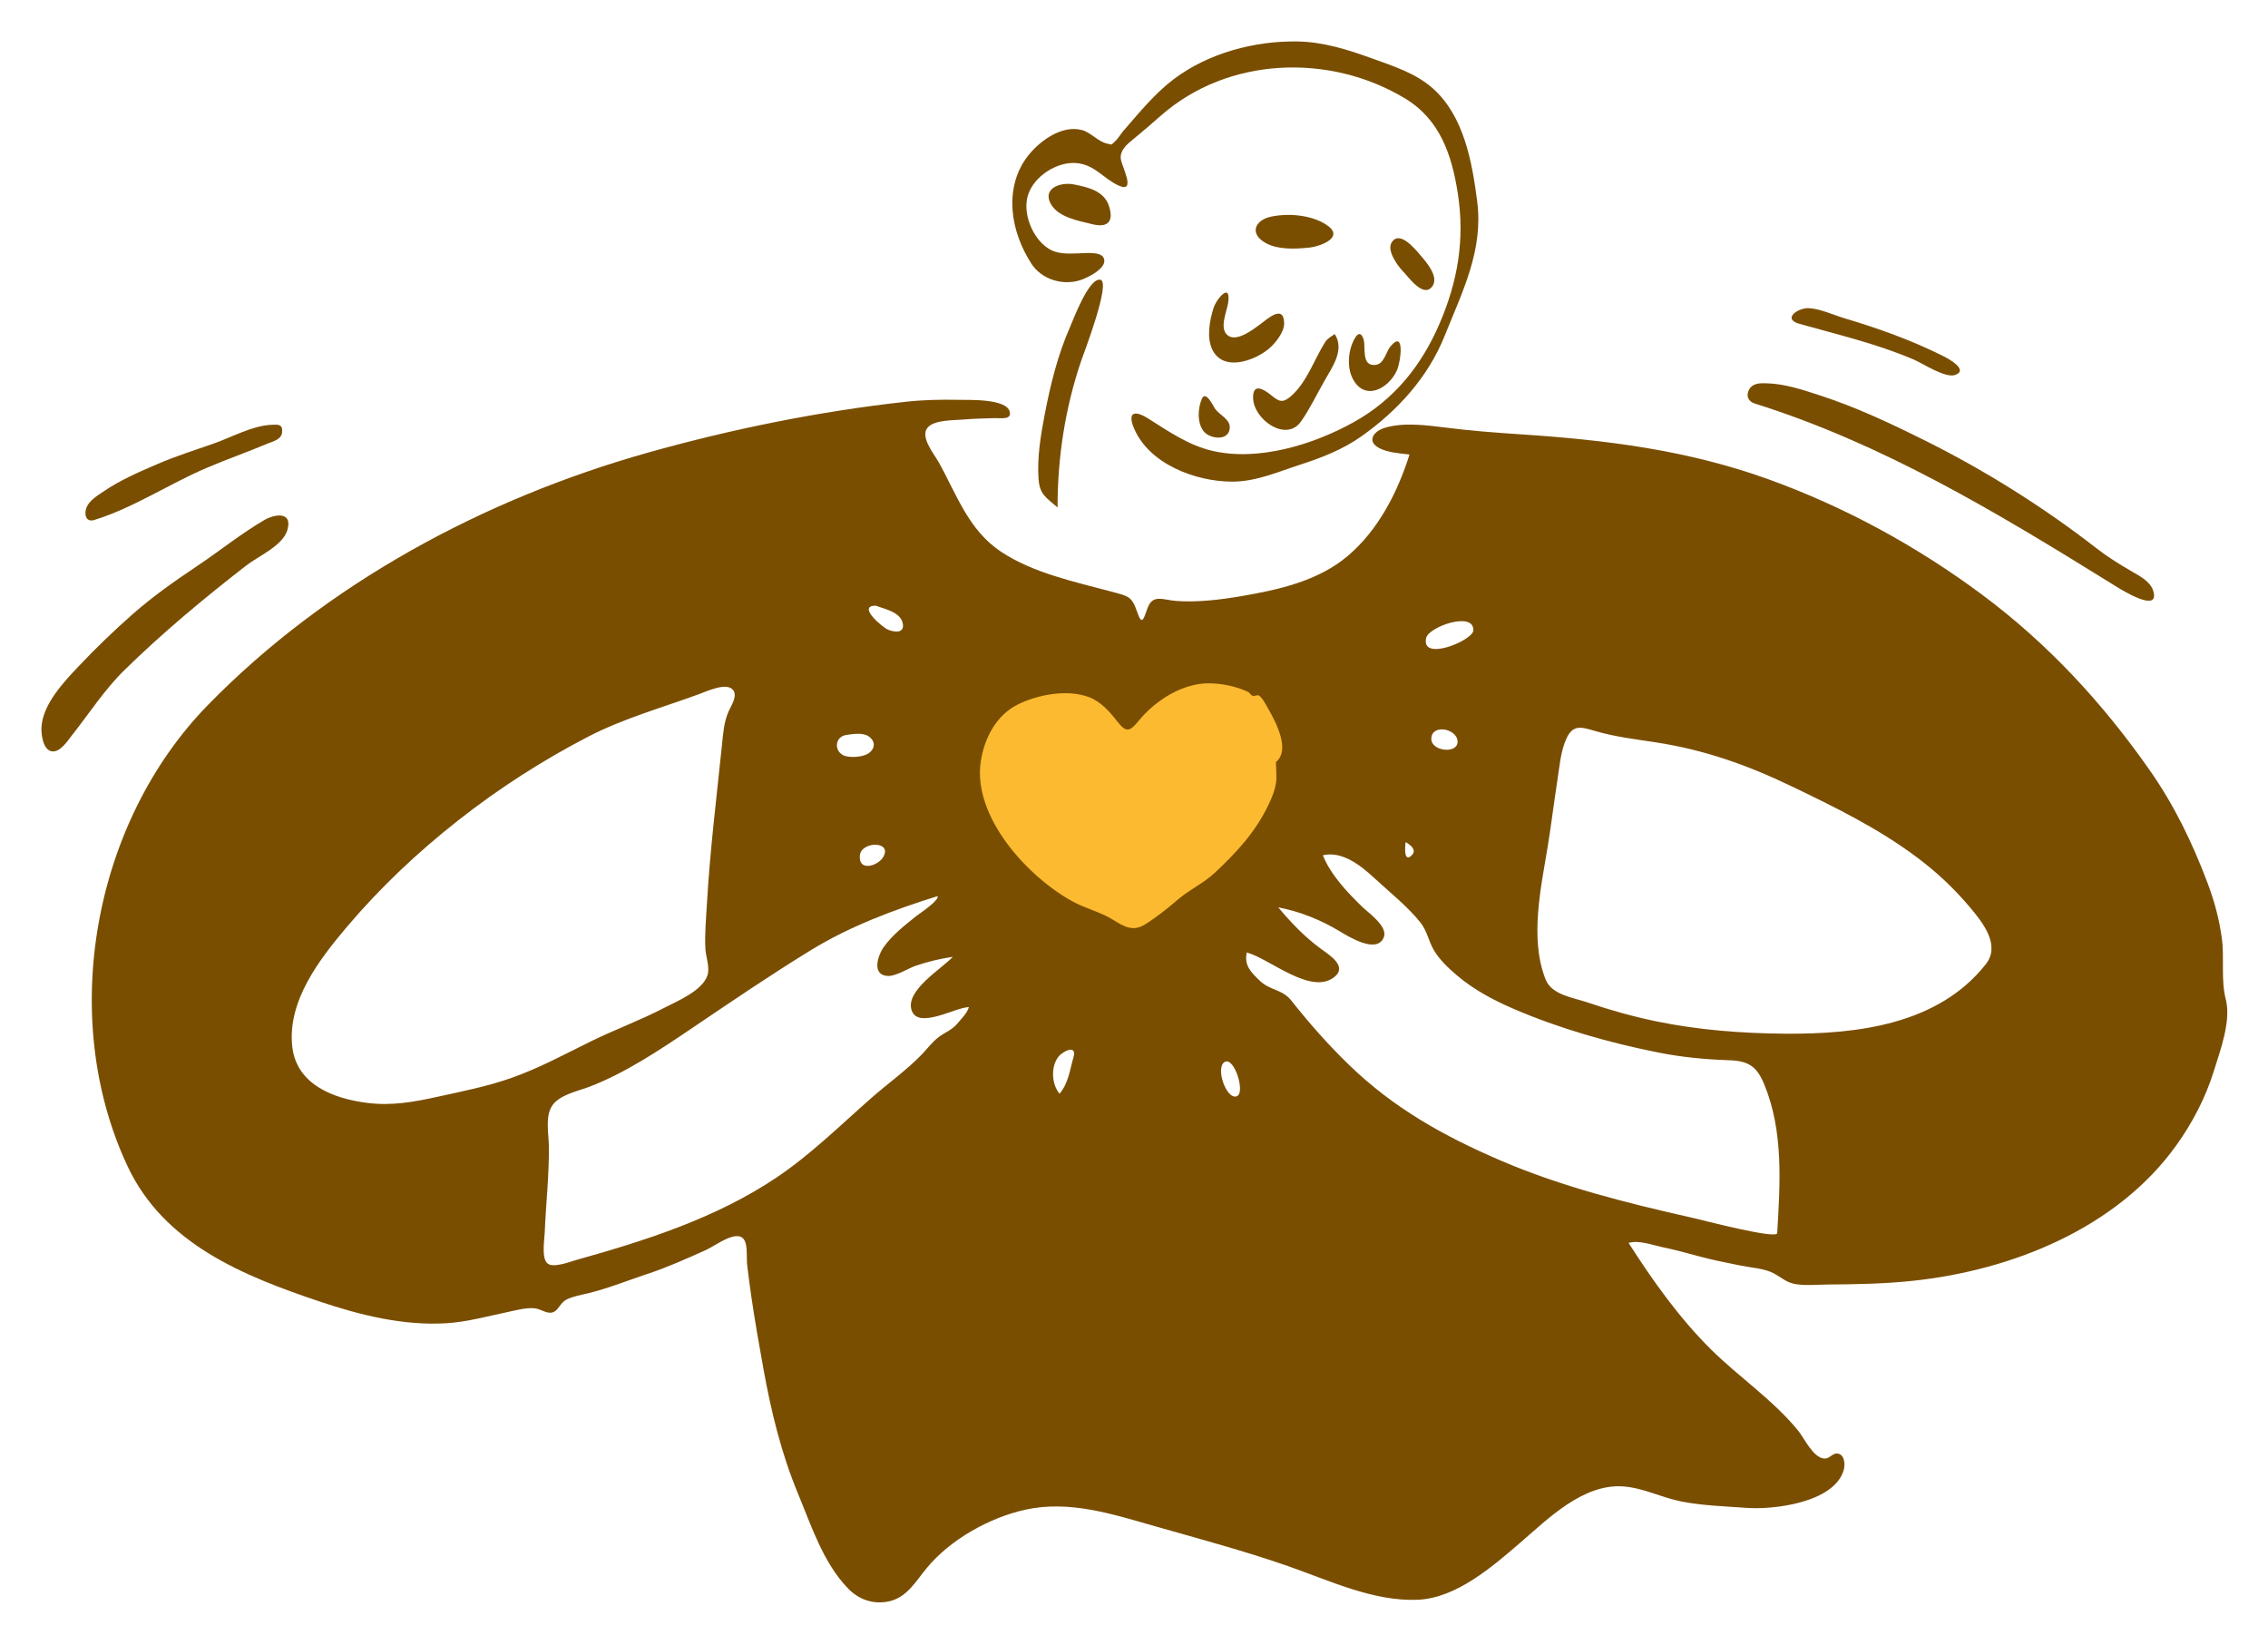
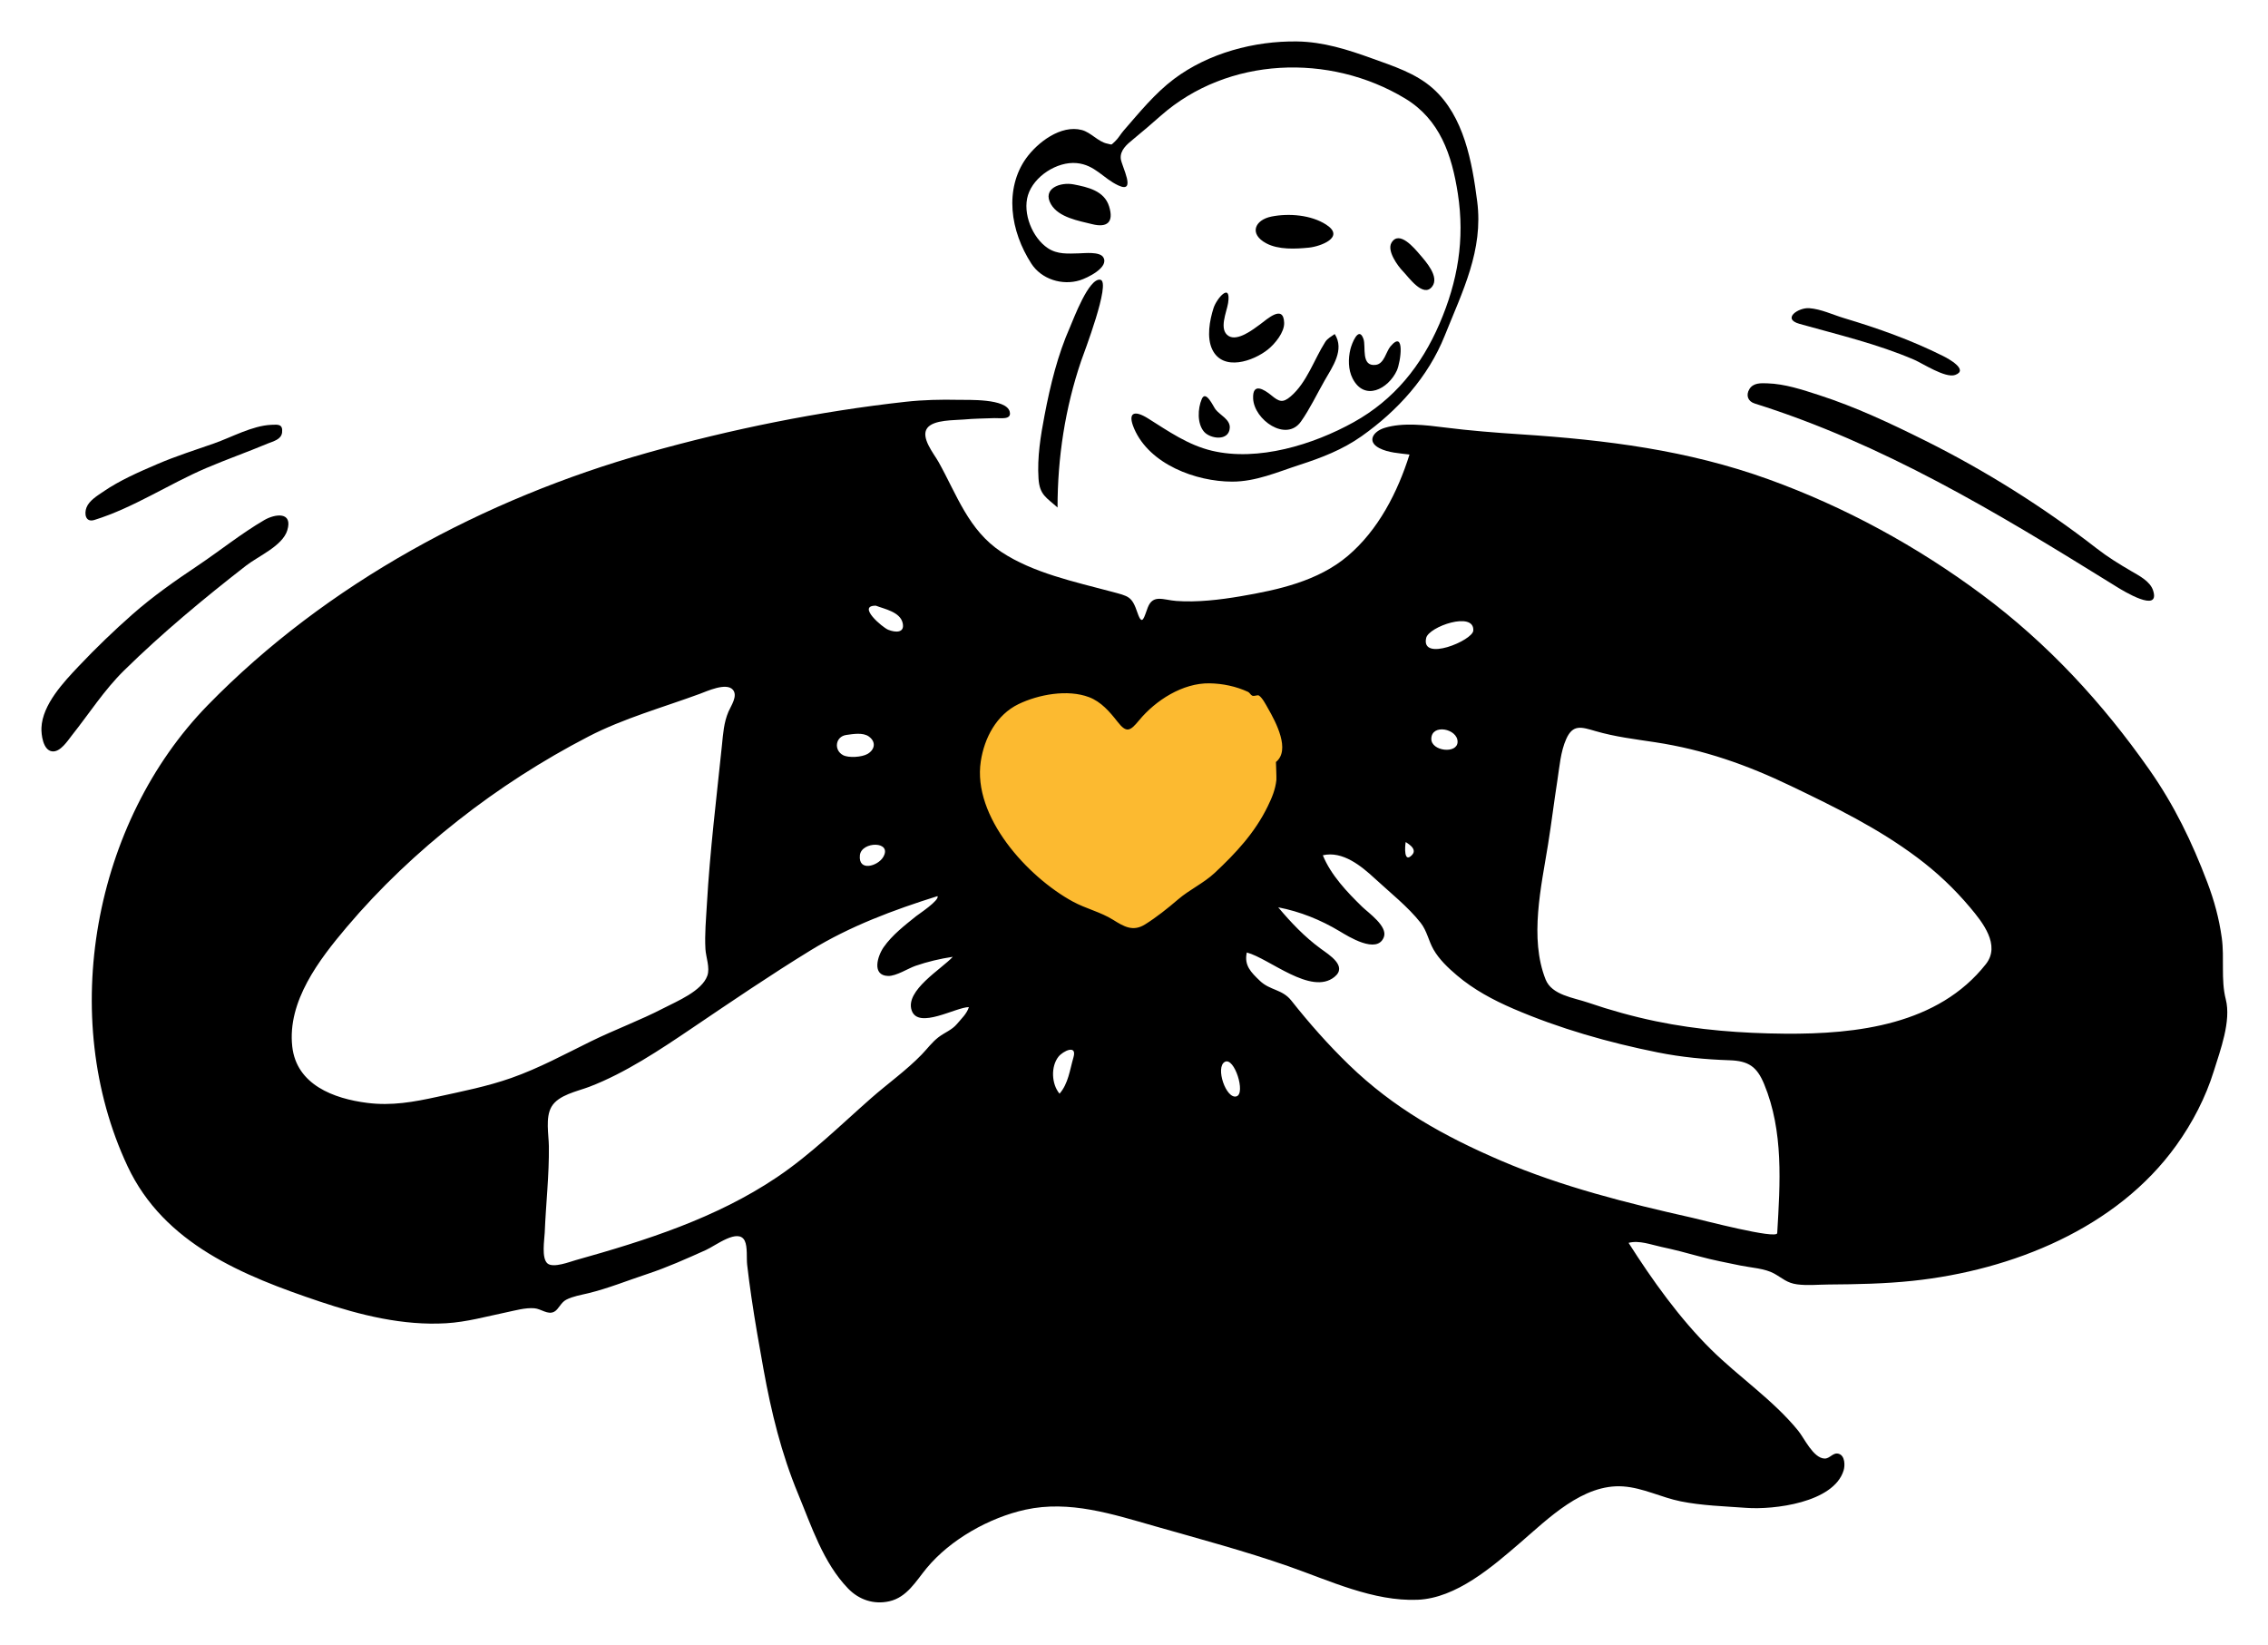
- <svg xmlns="http://www.w3.org/2000/svg" viewBox="74 66 876 635" color="#7a4e00" class="lumen-doodle" aria-hidden="true">
+ <svg xmlns="http://www.w3.org/2000/svg" viewBox="74 66 876 635" class="lumen-doodle" aria-hidden="true" focusable="false">
  <g stroke="none" stroke-width="1" fill="none" fill-rule="evenodd">
-     <path d="M448.995,335.473 C439.895,342.07 441.343,355.051 444.083,364.482 C448.117,378.369 456.152,391.224 465.318,402.305 C481.579,421.963 509.184,444.036 534.63,426.778 C557.29,411.408 571.584,380.395 576.518,354.272 C578.043,346.199 580.074,334.17 572.909,328.101 C562.317,319.13 543.632,320.762 530.845,321.917 C522.424,322.677 514.299,325.258 505.977,324.047 C486.642,321.229 465.123,323.781 448.995,335.473" class="lumen-doodle__fill" fill="#fcba30" />
-     <g transform="translate(89.99984, 82)" fill="currentColor">
+     <path d="M448.995,335.473 C439.895,342.07 441.343,355.051 444.083,364.482 C448.117,378.369 456.152,391.224 465.318,402.305 C481.579,421.963 509.184,444.036 534.63,426.778 C557.29,411.408 571.584,380.395 576.518,354.272 C578.043,346.199 580.074,334.17 572.909,328.101 C562.317,319.13 543.632,320.762 530.845,321.917 C522.424,322.677 514.299,325.258 505.977,324.047 C486.642,321.229 465.123,323.781 448.995,335.473" class="lumen-doodle__accent" fill="#FCBA30" />
+     <g transform="translate(89.99984, 82)" class="lumen-doodle__ink" fill="#000000">
      <path d="M751.023,356.343 C732.588,379.728 701.246,383.423 673.41,383.194 C656.694,383.055 639.947,381.797 623.559,378.391 C614.725,376.554 605.949,374.121 597.413,371.198 C591.774,369.267 583.38,368.302 580.981,362.26 C574.651,346.32 579.309,326.329 581.915,310.149 C583.241,301.919 584.236,293.64 585.525,285.404 C586.35,280.134 586.745,274.304 588.954,269.374 C591.54,263.599 594.806,264.752 600.275,266.347 C607.81,268.547 615.546,269.461 623.293,270.644 C642.2,273.531 658.695,279.353 675.877,287.605 C692.868,295.763 709.348,303.817 724.503,315.161 C732.181,320.911 738.798,327.151 744.961,334.478 C749.723,340.138 756.83,348.976 751.023,356.343 M670.439,460.212 C670.291,462.73 641.398,455.128 637.597,454.275 C612.65,448.68 587.208,442.307 563.657,432.197 C541.674,422.761 522.305,411.965 505.006,395.2 C496.943,387.385 489.691,379.156 482.751,370.392 C479.272,365.999 474.52,366.509 470.642,362.793 C467.153,359.448 464.477,356.836 465.567,351.836 C474.286,354.133 490.384,368.573 499.421,361.281 C504.573,357.125 497.428,352.783 494.13,350.375 C487.929,345.846 482.627,340.259 477.699,334.395 C486.161,336.036 494.039,339.205 501.404,343.617 C504.676,345.577 515.891,352.684 518.502,345.909 C520.109,341.738 512.504,336.497 510.133,334.189 C504.311,328.524 498.025,321.91 494.934,314.293 C502.577,312.52 509.781,318.427 514.986,323.238 C520.763,328.58 527.845,334.186 532.69,340.341 C535.189,343.515 535.733,347.265 537.685,350.689 C539.882,354.541 543.396,357.843 546.754,360.693 C553.225,366.186 560.793,370.23 568.561,373.575 C586.312,381.217 605.339,386.626 624.26,390.42 C633.543,392.282 642.597,393.139 652.018,393.455 C659.34,393.701 662.58,395.891 665.376,402.637 C672.942,420.893 671.568,440.975 670.439,460.212 M453.157,321.112 C448.924,325.073 443.423,327.558 438.998,331.366 C435.103,334.717 430.612,338.292 426.266,341.002 C421.627,343.894 418.16,341.866 413.983,339.249 C409.079,336.179 403.442,334.934 398.391,332.187 C380.928,322.682 359.563,299.393 362.823,278.009 C364.205,268.946 368.891,260.028 377.4,255.916 C385.127,252.182 396.361,250.109 404.628,253.231 C409.291,254.992 412.628,258.879 415.616,262.701 C419.1,267.156 420.435,266.454 423.983,262.157 C430.332,254.47 440.802,247.726 451.153,247.888 C456.297,247.97 461.407,249.054 466.041,251.189 C466.669,251.479 467.019,252.355 467.649,252.652 C468.423,253.017 469.695,252.258 470.233,252.599 C471.59,253.458 472.944,256.141 473.726,257.503 C476.867,262.966 482.521,273.68 476.823,278.28 C476.819,278.282 477.077,284.504 476.998,285.213 C476.597,288.925 475.313,291.989 473.66,295.384 C468.696,305.581 461.367,313.432 453.157,321.112 M461.598,407.392 C457.588,408.638 453.268,396.07 457.115,394.064 C460.783,392.151 465.229,406.264 461.598,407.392 M398.61,392.365 C397.221,397.112 396.635,402.5 393.238,406.364 C390.128,402.674 389.822,395.865 392.838,392.071 C394.559,389.907 400.129,387.177 398.61,392.365 M526.946,309.184 C526.923,309.304 531.771,311.623 529.406,314.158 C526.174,317.621 526.619,310.881 526.946,309.184 M546.981,270.492 C546.925,275.292 536.763,274.133 536.835,269.305 C536.924,263.363 547.04,265.403 546.981,270.492 M534.85,230.373 C535.856,225.978 553.532,219.864 553.051,227.524 C552.809,231.364 532.717,239.717 534.85,230.373 M353.646,379.417 C351.664,381.799 348.85,382.738 346.475,384.567 C343.984,386.483 342.204,388.969 340.029,391.219 C334.055,397.395 326.864,402.47 320.42,408.144 C308.571,418.573 297.222,429.786 284.085,438.631 C260.61,454.436 233.388,463.081 206.363,470.65 C204.124,471.277 197.675,473.808 195.46,471.923 C193.071,469.89 194.286,462.736 194.396,460.031 C194.844,448.94 196.137,437.718 195.997,426.644 C195.939,422.095 194.607,415.629 196.981,411.467 C199.631,406.819 207.029,405.459 211.606,403.71 C225.516,398.393 238.916,389.425 251.204,381.118 C266.309,370.906 281.565,360.525 297.109,350.993 C312.339,341.654 329.137,335.4 346.125,330.066 C346.912,331.72 338.806,337.042 337.88,337.788 C333.435,341.366 328.6,345.075 325.301,349.798 C322.965,353.142 320.57,360.708 327.019,360.902 C330.146,360.996 334.768,357.972 337.602,356.994 C342.284,355.378 347.109,354.244 352.007,353.506 C347.796,358.142 333.524,366.47 336.121,374.18 C338.64,381.662 353.213,372.931 358.23,372.931 C357.407,375.54 355.34,377.381 353.646,379.417 M181.481,400.3 C172.149,403.582 162.583,405.448 152.95,407.567 C143.77,409.587 135.283,411.109 125.88,409.926 C112.896,408.294 98.528,402.916 96.882,388.163 C94.93,370.683 107.275,354.62 117.876,342.079 C130.776,326.821 145.263,313.18 160.963,300.829 C176.645,288.489 193.571,277.611 211.305,268.427 C224.796,261.44 240.032,257.198 254.297,251.955 C257.011,250.957 264.517,247.452 267.056,250.357 C269.107,252.706 266.315,256.619 265.38,258.8 C263.556,263.052 263.305,267.333 262.834,271.898 C260.731,292.286 258.2,312.668 257.035,333.144 C256.71,338.85 256.139,344.82 256.472,350.53 C256.655,353.693 258.301,357.721 257.205,360.809 C255.098,366.745 245.449,370.675 240.336,373.326 C231.181,378.073 221.487,381.615 212.239,386.155 C202.081,391.142 192.192,396.532 181.481,400.3 M310.913,267.825 C313.475,267.473 317.312,266.775 319.596,268.435 C322.574,270.599 321.793,273.61 319.043,275.18 C316.87,276.421 311.786,276.76 309.64,275.634 C305.984,273.717 306.603,268.418 310.913,267.825 M325.101,315.035 C323.03,318.483 315.465,320.744 316.124,314.31 C316.689,308.801 328.913,308.686 325.101,315.035 M322.292,217.906 C325.62,219.195 331.659,220.298 332.646,224.579 C333.565,228.563 329.789,228.3 327.065,227.203 C324.824,226.303 314.84,217.837 322.292,217.906 M843.687,369.895 C841.743,362.331 843.223,353.958 842.151,346.211 C841.11,338.701 839.238,331.8 836.551,324.723 C830.602,309.055 823.787,294.951 814.144,281.2 C795.982,255.305 774.912,232.496 749.468,213.582 C724.349,194.91 696.534,179.735 667.07,169.1 C635.825,157.821 604.374,153.896 571.425,151.734 C561.586,151.089 551.755,150.324 541.971,149.081 C534.821,148.173 525.857,147.054 518.787,149.244 C514.345,150.621 511.863,154.494 516.702,157.036 C520.133,158.838 524.624,159.054 528.413,159.533 C523.836,174.073 516.389,188.664 504.587,198.676 C493.066,208.451 477.648,211.802 463.107,214.281 C455.221,215.624 446.392,216.664 438.385,216.084 C433.322,215.719 429.372,213.375 427.329,218.589 C425.912,222.212 425.241,226.187 423.372,220.717 C421.162,214.25 420.078,214.291 413.202,212.454 C399.141,208.698 383.022,205.271 370.755,197.147 C358.028,188.719 353.602,175.085 346.497,162.389 C344.74,159.251 339.44,152.9 342.148,149.304 C344.625,146.016 352.679,146.344 356.367,146.001 C360.259,145.639 364.174,145.624 368.079,145.472 C370.341,145.385 374.892,146.312 373.982,142.933 C372.608,137.84 357.897,138.493 354.243,138.41 C347.449,138.258 340.561,138.415 333.802,139.162 C300.284,142.869 266.465,149.723 234.031,158.863 C171.103,176.595 110.157,209.269 64.233,256.341 C20.15,301.526 6.184,376.717 33.285,434.41 C47.368,464.394 77.932,476.711 107.561,486.659 C123.188,491.905 139.737,496.01 156.349,495.02 C164.321,494.544 171.886,492.397 179.661,490.781 C183.051,490.075 186.91,488.95 190.393,489.234 C193.03,489.449 195.562,491.869 198.035,490.583 C199.791,489.67 200.554,487.05 202.699,485.934 C205.274,484.595 208.397,484.111 211.178,483.436 C218.909,481.558 226.396,478.512 233.953,476.015 C241.767,473.432 249.142,470.106 256.64,466.744 C260.426,465.045 269.188,458.141 271.655,463.189 C272.78,465.492 272.301,469.936 272.575,472.352 C273.055,476.578 273.619,480.795 274.235,485.003 C275.593,494.267 277.219,503.493 278.885,512.708 C281.893,529.333 285.768,545.249 292.248,560.889 C297.422,573.376 301.965,587.53 311.572,597.464 C315.766,601.8 321.489,603.751 327.504,602.389 C334.347,600.838 337.753,594.623 341.906,589.598 C351.046,578.539 366.134,570.066 380.067,567.015 C397.129,563.28 413.748,568.743 430.034,573.387 C447.26,578.299 464.797,582.979 481.705,588.883 C497.461,594.386 514.474,602.513 531.562,601.806 C546.463,601.19 560.382,589.062 571.128,579.817 C581.922,570.533 595.417,556.938 610.937,558.033 C618.644,558.575 625.666,562.293 633.173,563.804 C641.414,565.464 650.182,565.699 658.562,566.318 C668.965,567.085 692.237,564.373 696.085,551.859 C696.656,550.002 696.66,546.179 694.208,545.436 C691.953,544.754 690.801,547.39 688.664,547.27 C684.317,547.025 680.921,539.446 678.533,536.511 C668.896,524.666 655.676,515.831 644.862,505.13 C632.651,493.048 622.226,478.409 613.025,463.971 C617.185,462.89 621.673,464.686 625.698,465.539 C630.59,466.575 635.357,467.827 640.178,469.154 C645.49,470.617 650.879,471.623 656.271,472.738 C660.294,473.568 665.634,473.819 669.266,475.837 C672.436,477.599 674.205,479.491 678.141,480.002 C682.143,480.522 686.251,480.084 690.272,480.057 C701.147,479.983 711.998,479.781 722.822,478.632 C761.065,474.569 801.604,458.393 824.601,426.289 C830.856,417.557 835.895,407.884 839.079,397.619 C841.564,389.604 845.849,378.31 843.687,369.895" />
      <path d="M484.989,0.008 C495.039,0.151 504.46,3.131 513.824,6.519 C522.06,9.498 530.839,12.254 537.498,18.2 C549.476,28.897 552.596,46.608 554.556,61.76 C557.001,80.668 548.865,96.532 542.017,113.638 C535.613,129.637 523.858,142.598 509.886,152.474 C502.566,157.647 494.476,160.77 486.011,163.508 C477.413,166.289 469.086,170.014 459.887,170 C445.918,169.98 428.033,163.345 422.082,149.582 C419.373,143.315 422.011,142.19 427.433,145.596 C435.298,150.537 442.879,155.869 452.07,158.061 C469.894,162.313 491.242,155.726 506.871,147.034 C522.495,138.345 532.983,125.291 539.993,109.038 C547.065,92.64 549.813,76.482 547.086,58.805 C544.775,43.824 540.177,30.14 526.677,22.008 C497.534,4.455 458.269,5.869 432.353,28.681 C428.798,31.808 425.285,34.851 421.623,37.838 C419.294,39.736 416.552,42.013 416.891,45.295 C417.18,48.106 423.173,58.944 415.956,55.615 C410.106,52.915 406.927,47.639 399.84,46.986 C392.297,46.29 383.3,52.084 381.043,59.377 C378.891,66.336 382.729,75.857 388.74,79.848 C392.463,82.32 396.559,81.938 400.786,81.838 C402.884,81.789 408.725,81.107 410.113,83.325 C412.57,87.248 403.903,91.371 401.106,92.238 C394.3,94.35 386.256,91.865 382.344,85.79 C378.367,79.613 375.645,72.465 375.096,65.107 C374.573,58.057 376.173,50.919 380.332,45.131 C384.756,38.974 393.773,32.073 401.857,34.211 C405.366,35.139 408.185,38.765 411.628,39.453 C413.802,39.887 412.887,40.198 414.688,38.587 C415.831,37.565 416.911,35.679 417.966,34.467 C424.033,27.502 430.033,20.068 437.458,14.492 C450.773,4.495 468.47,-0.226 484.989,0.008 Z M448.169,138.113 C449.744,134.421 452.637,141.006 453.492,142.107 C455.185,144.286 459.167,145.98 458.995,149.193 C458.711,154.497 451.482,153.513 449.071,150.746 C446.328,147.596 446.615,141.758 448.169,138.113 Z M499.53,113 C503.43,119.078 498.677,125.638 495.594,131.018 C492.645,136.161 489.907,141.975 486.475,146.811 C480.777,154.839 468.381,146.154 468.013,137.903 C467.731,131.587 472.205,134.336 475.077,136.695 C478.033,139.125 479.433,139.73 482.532,137.076 C488.765,131.735 491.566,122.805 495.875,116.043 C496.73,114.702 498.278,113.896 499.53,113 Z M510.648,114.954 C511.654,117.894 509.544,125.682 515.409,124.903 C518.65,124.473 519.342,119.823 521.046,117.793 C526.775,110.97 525.018,123.875 523.521,127.105 C520.221,134.223 510.985,139.128 506.404,130.097 C504.701,126.738 504.708,122.498 505.574,118.887 C506.045,116.92 508.792,109.526 510.648,114.954 Z M458.347,101.034 C457.828,104.463 454.604,111.296 458.54,113.749 C462.003,115.909 468.034,111.219 470.701,109.261 C473.471,107.226 479.751,101.389 479.997,108.653 C480.123,112.356 476.416,116.799 473.771,118.932 C468.128,123.481 456.403,127.562 452.244,118.999 C449.979,114.334 451.218,107.694 452.716,102.993 C453.93,99.183 459.601,92.75 458.347,101.034 Z M532.36,82.258 C534.656,84.925 540.1,90.899 537.14,94.697 C533.68,99.136 528.058,90.992 525.841,88.725 C523.844,86.683 519.643,80.868 521.434,77.783 C524.4,72.679 530.343,79.917 532.36,82.258 Z M496.265,70.775 C503.771,75.665 493.902,79.186 489.627,79.624 C484.452,80.152 477.836,80.502 473.083,77.963 C466.346,74.364 468.592,68.927 475.122,67.625 C481.817,66.292 490.44,66.979 496.265,70.775 Z M398.68,55.208 C404.2,56.282 410.505,57.679 412.385,63.698 C414.327,69.917 411.537,71.981 405.899,70.581 C400.682,69.285 392.89,67.981 389.941,62.885 C386.417,56.797 393.562,54.213 398.68,55.208 Z" />
      <path d="M94.947,188.85 C93.094,194.833 83.718,198.8 79.043,202.437 C62.688,215.16 46.707,228.407 31.922,242.927 C24.248,250.464 18.439,259.581 11.784,267.963 C10.161,270.008 7.284,274.591 4.1,274.16 C0.606,273.69 -0.101,267.672 0.011,265.044 C0.392,256.082 8.577,247.427 14.414,241.256 C20.98,234.317 28,227.555 35.169,221.237 C43.063,214.281 51.628,208.302 60.357,202.449 C68.928,196.701 77.146,190.06 86.06,184.854 C90.259,182.402 97.232,181.469 94.947,188.85 Z M666.622,132.036 C673.449,132.251 680.11,134.49 686.548,136.569 C700.71,141.142 714.197,147.486 727.497,154.117 C750.815,165.739 773.254,179.801 793.823,195.79 C798.122,199.131 802.53,201.839 807.206,204.571 C810.198,206.322 814.465,208.457 815.618,212.025 C818.546,221.093 803.765,211.991 801.668,210.689 L798.717,208.86 C754.953,181.736 711.241,155.383 661.738,139.828 C659.101,139 658.281,136.647 659.664,134.316 C661.164,131.789 664.086,131.956 666.622,132.036 Z M92.955,151.015 C92.638,153.776 89.511,154.404 87.402,155.29 C79.532,158.596 71.465,161.415 63.616,164.776 C49.049,171.013 35.671,180.064 20.466,184.798 C16.991,185.881 16.479,182.374 17.409,179.988 C18.445,177.325 21.557,175.455 23.808,173.914 C30.3,169.466 37.664,166.269 44.874,163.179 C52.022,160.114 59.382,157.795 66.711,155.226 C73.522,152.837 81.428,148.392 88.743,148.063 L89.062,148.048 C91.39,147.93 93.324,147.773 92.955,151.015 Z M679.047,109.07 C672.088,107.112 678.663,102.706 682.799,103.016 C687.413,103.361 691.873,105.54 696.249,106.854 C709.627,110.871 722.028,115.264 734.527,121.499 C736.391,122.43 744.602,126.843 739.17,128.797 C735.406,130.151 726.614,124.342 723.382,122.948 C709.179,116.824 693.917,113.251 679.047,109.07 Z" />
      <path d="M401.608,123.331 C402.478,120.779 413.238,92.877 409.026,92.036 C404.565,91.143 398.602,107.332 397.309,110.257 C392.529,121.059 389.699,132.649 387.482,144.236 C385.937,152.304 384.58,160.569 385.121,168.817 C385.537,175.156 388.155,176.116 392.469,180 C392.469,160.746 395.395,141.555 401.608,123.331" />
    </g>
  </g>
</svg>
